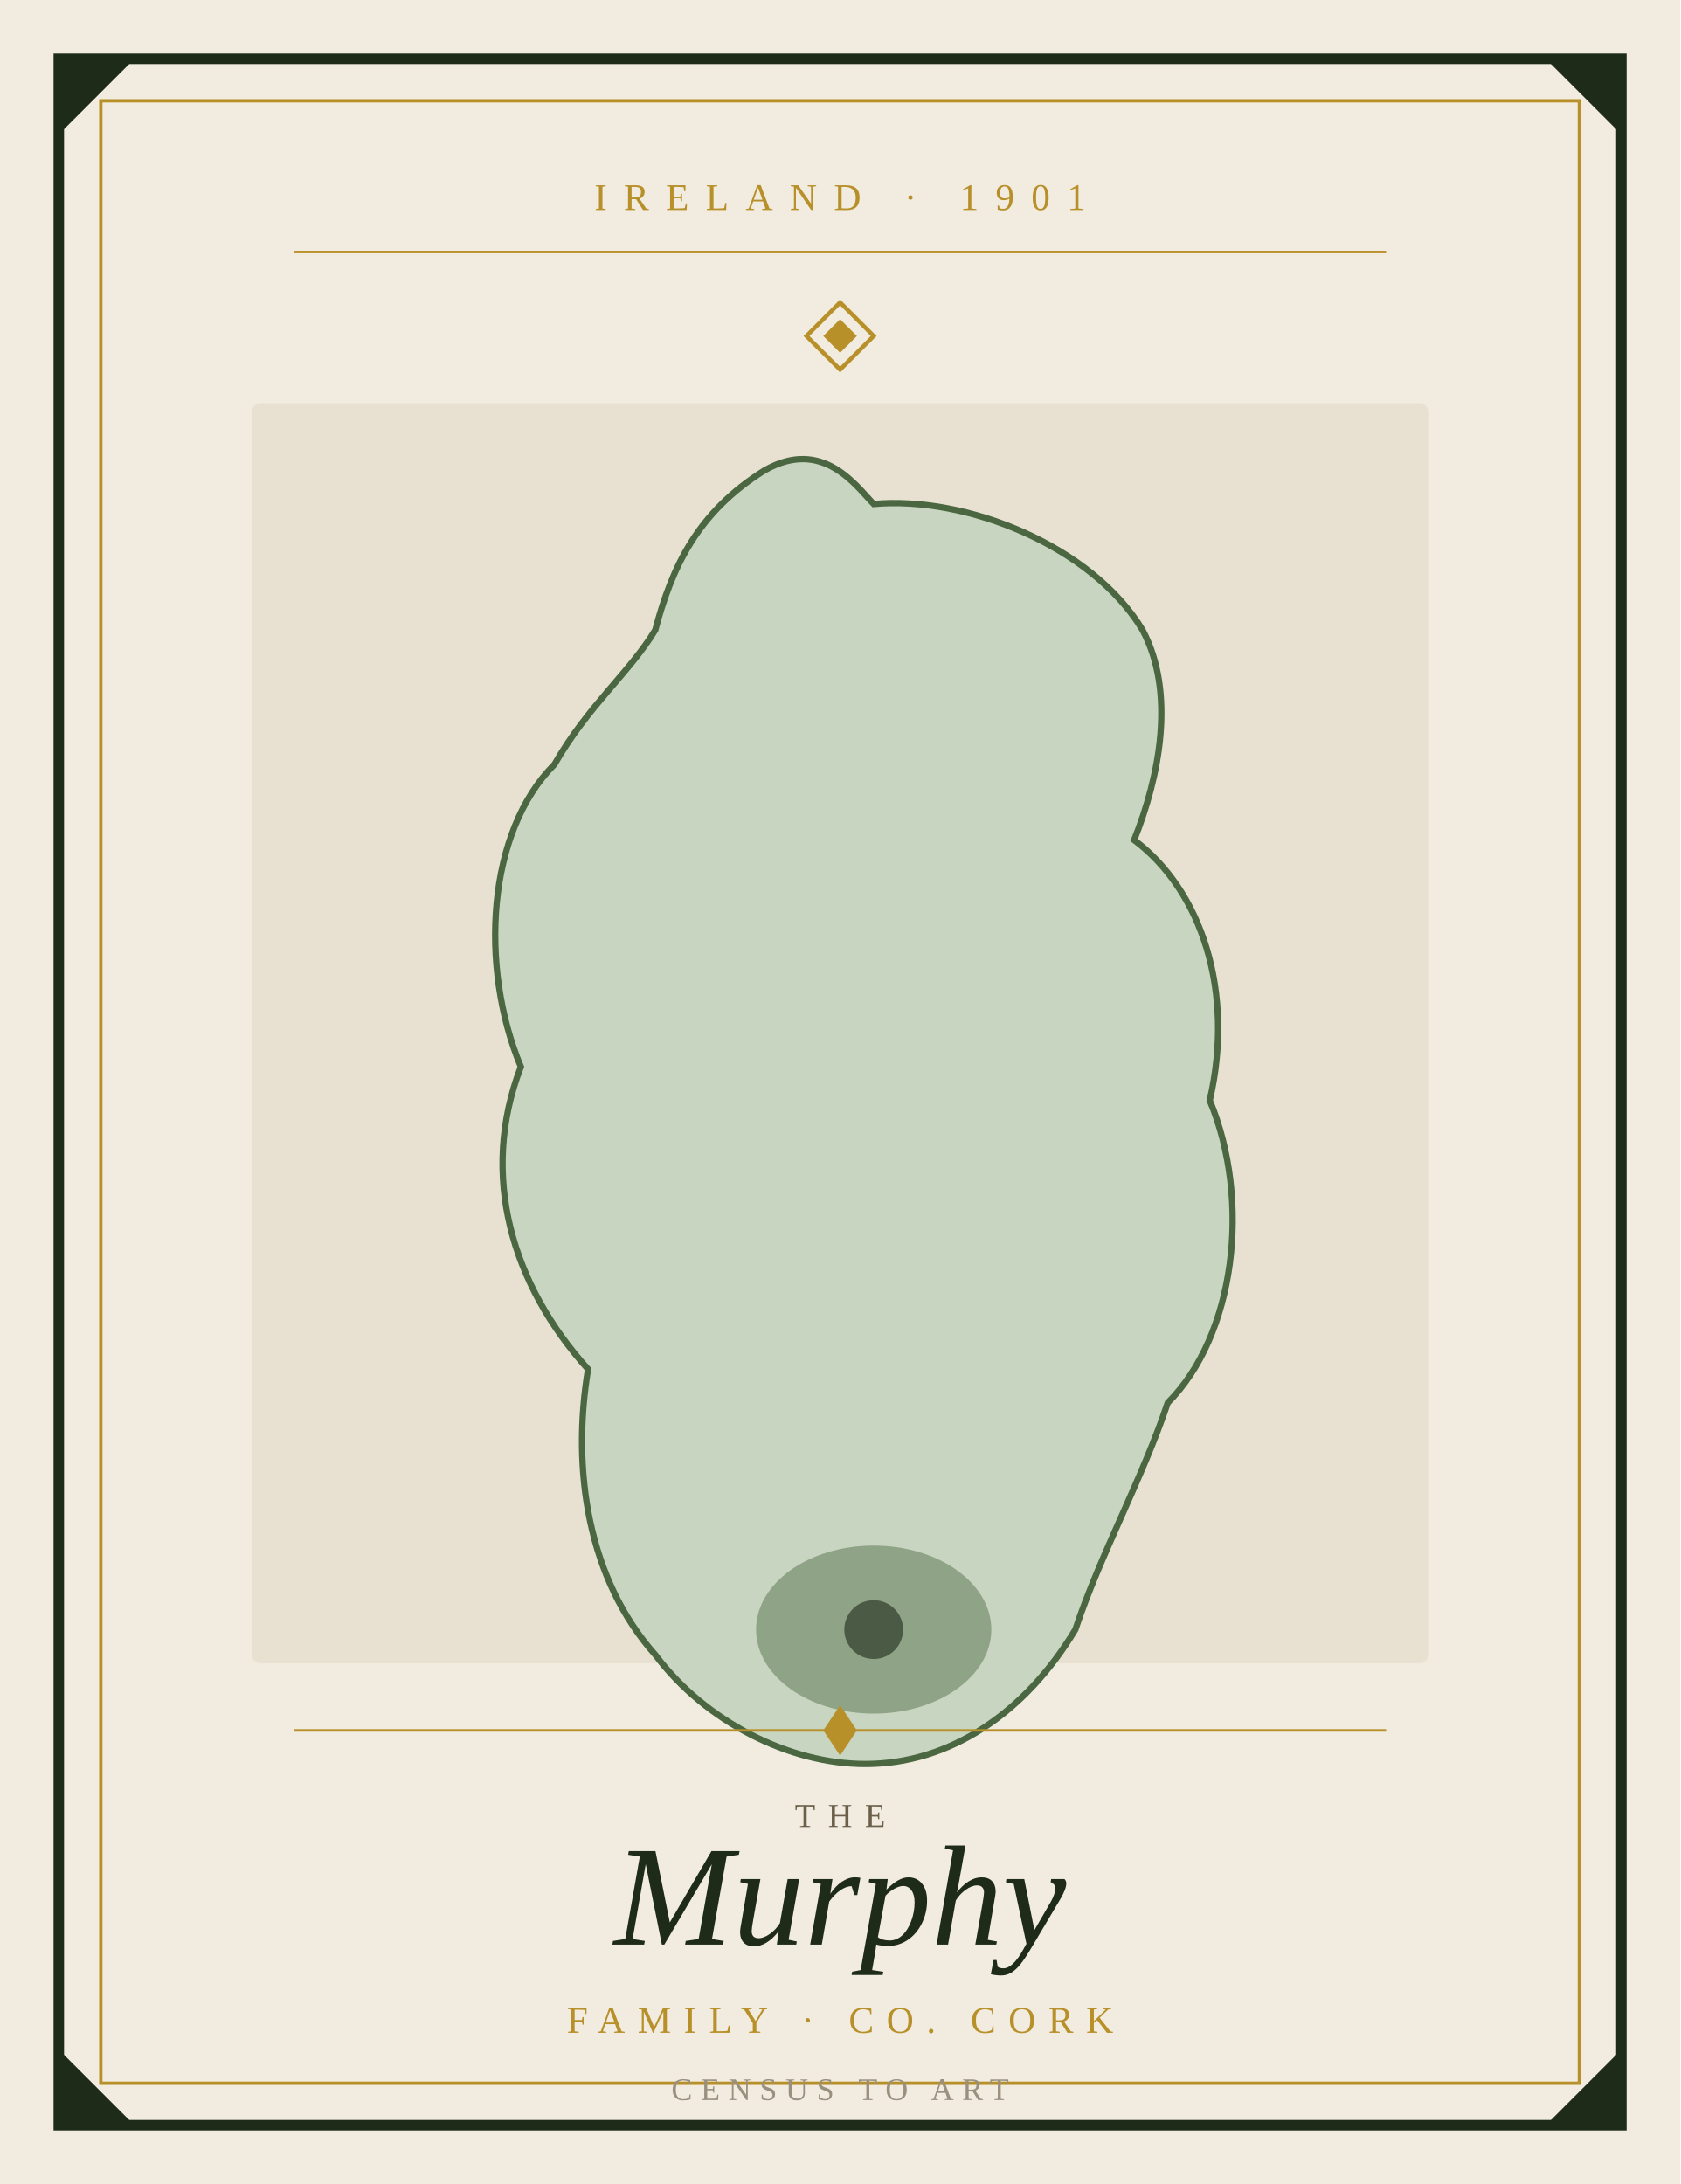
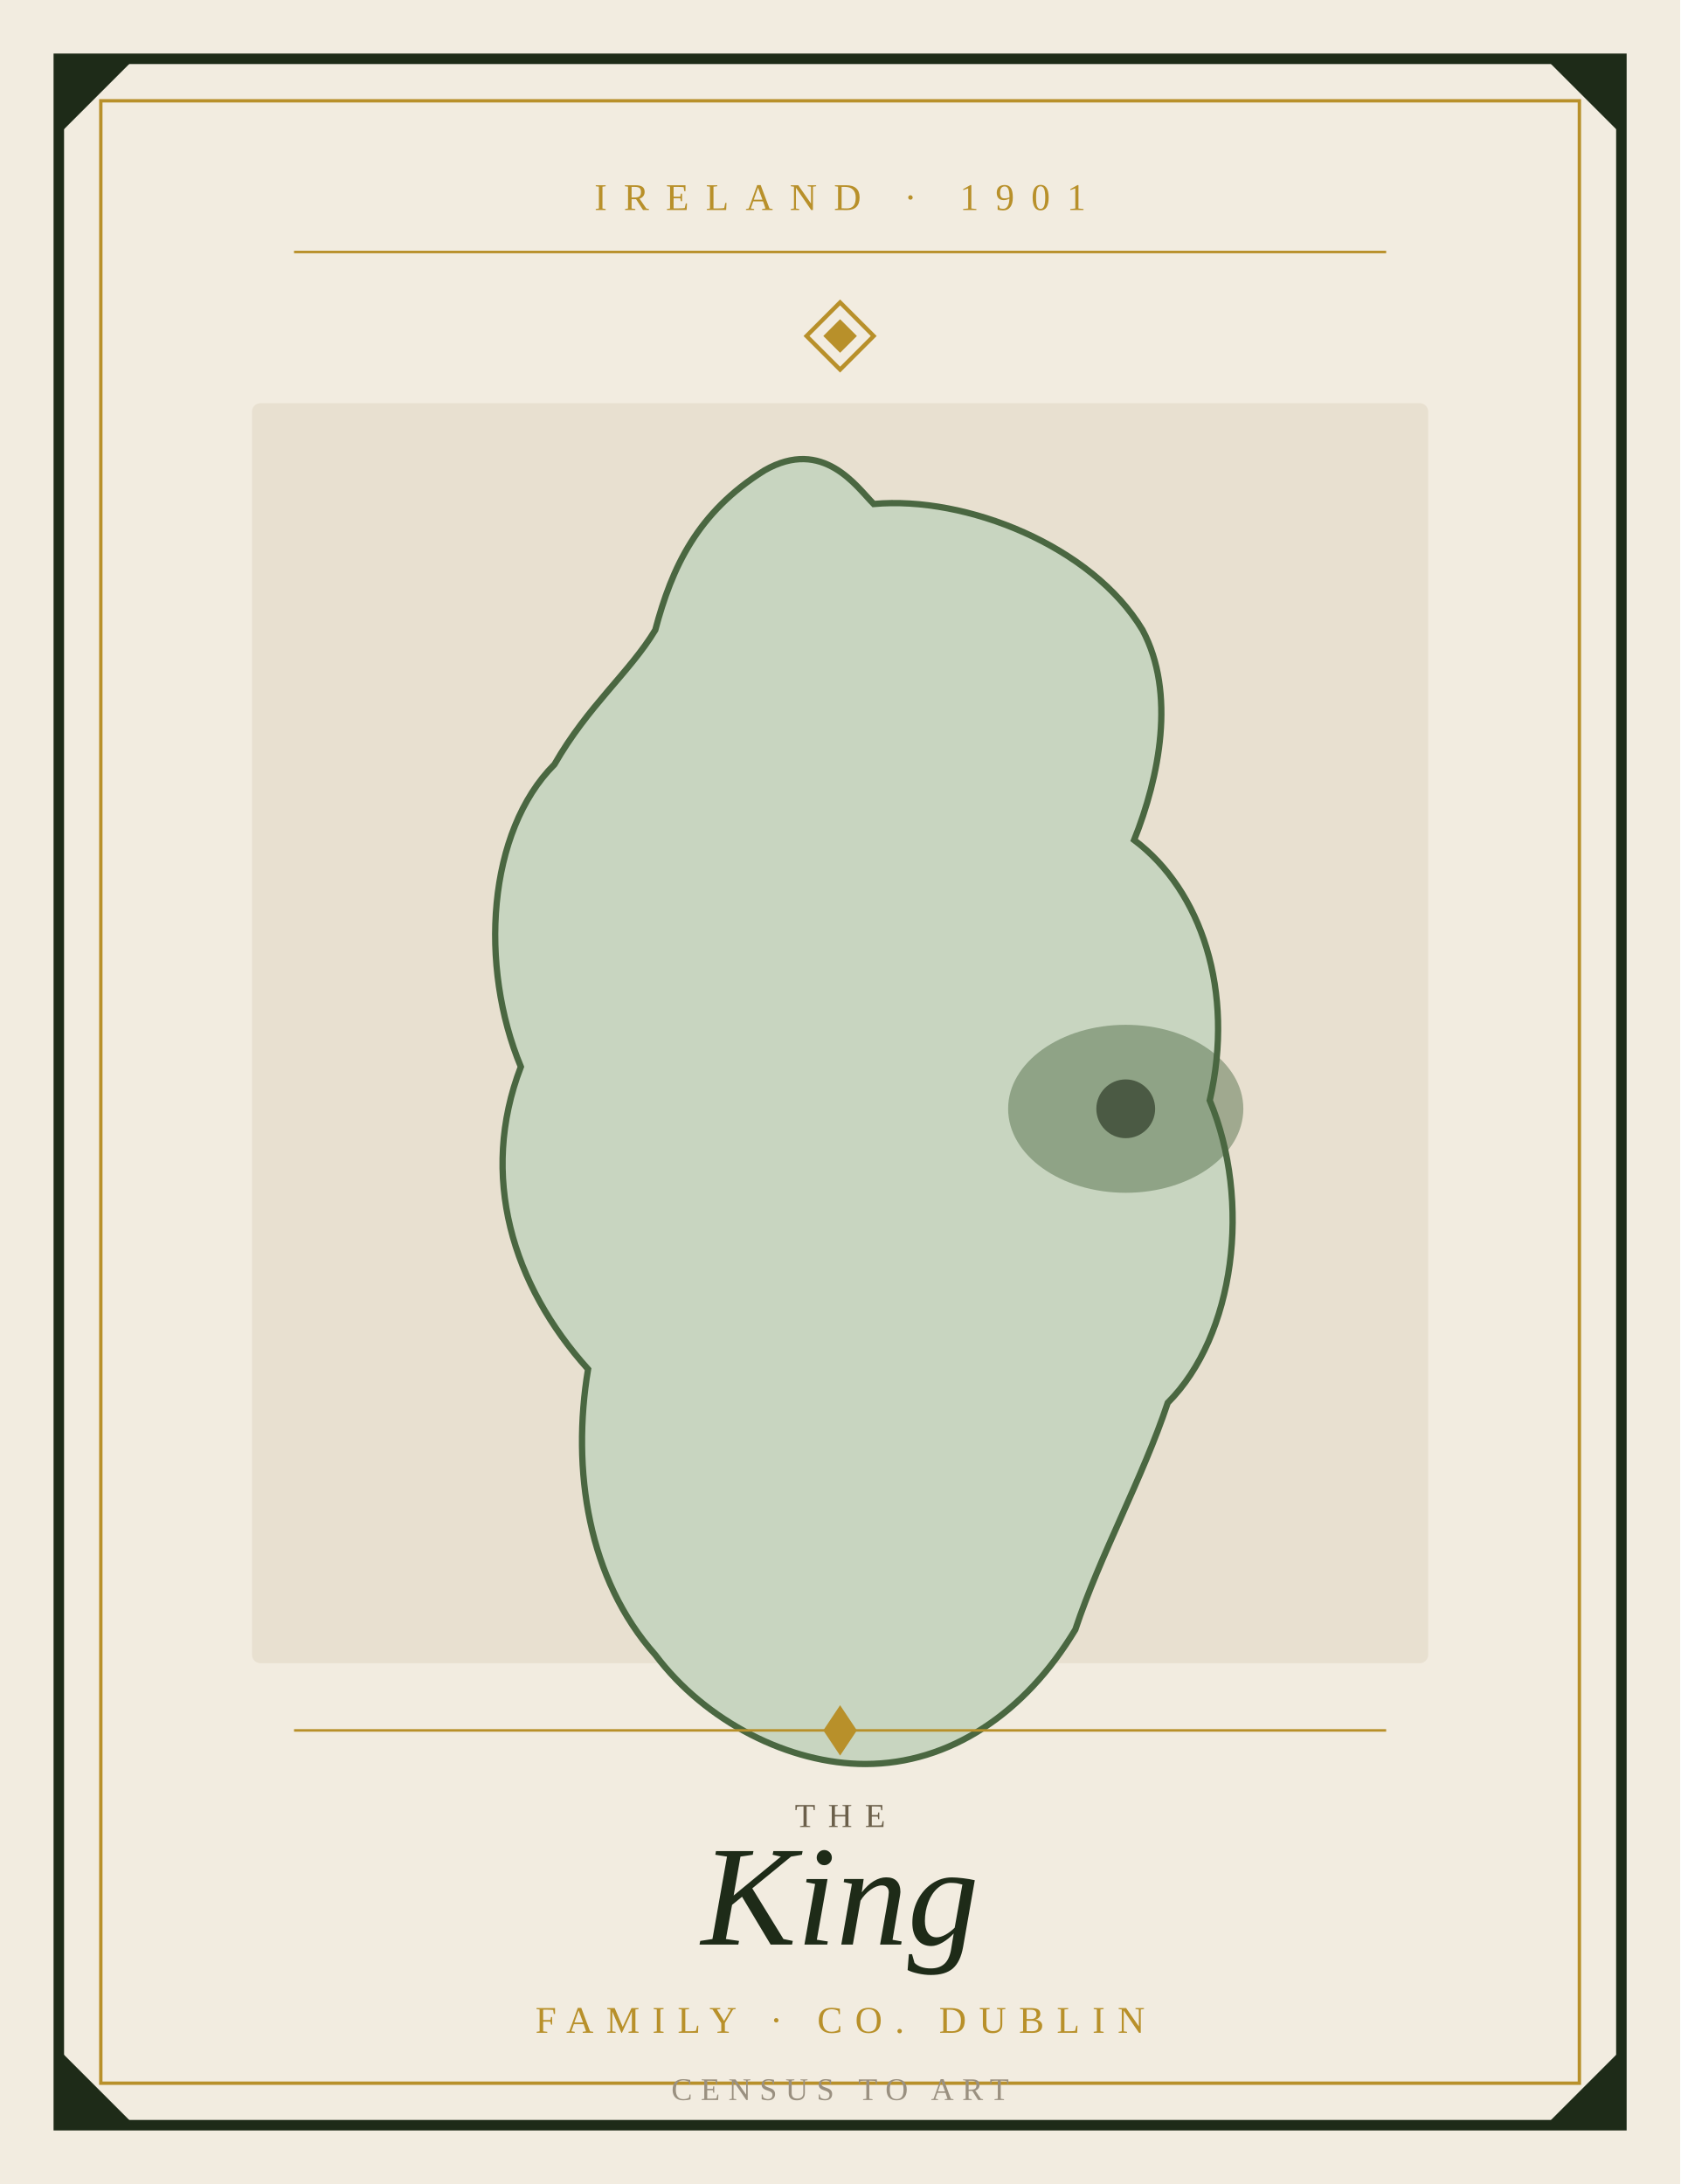
<svg xmlns="http://www.w3.org/2000/svg" viewBox="0 0 400 520" width="400" height="520">
  <rect width="400" height="520" fill="#f2ece0" />
  <rect x="14" y="14" width="372" height="492" fill="none" stroke="#1e2b18" stroke-width="2.5" />
  <rect x="24" y="24" width="352" height="472" fill="none" stroke="#b8902a" stroke-width="0.8" />
  <polygon points="14,14 32,14 14,32" fill="#1e2b18" />
  <polygon points="386,14 368,14 386,32" fill="#1e2b18" />
  <polygon points="14,506 32,506 14,488" fill="#1e2b18" />
  <polygon points="386,506 368,506 386,488" fill="#1e2b18" />
  <text x="200" y="50" text-anchor="middle" font-family="Georgia, 'Times New Roman', serif" font-size="9" letter-spacing="4" fill="#b8902a">IRELAND · 1901</text>
  <line x1="70" y1="60" x2="330" y2="60" stroke="#b8902a" stroke-width="0.6" />
  <polygon points="200,72 208,80 200,88 192,80" fill="none" stroke="#b8902a" stroke-width="1" />
  <polygon points="200,76 204,80 200,84 196,80" fill="#b8902a" />
  <rect x="60" y="96" width="280" height="300" fill="#e8e0d0" rx="2" />
  <g transform="translate(200, 250)">
    <path d="       M 8,-130 C 30,-132 60,-120 72,-100       C 80,-85 76,-65 70,-50       C 86,-38 94,-14 88,12       C 98,36 94,68 78,84       C 72,102 62,120 56,138       C 44,158 26,170 6,170       C -12,170 -32,160 -44,144       C -60,126 -64,100 -60,76       C -78,56 -86,30 -76,4       C -86,-20 -84,-52 -68,-68       C -60,-82 -50,-90 -44,-100       C -40,-115 -34,-128 -18,-138       C -4,-146 4,-134 8,-130 Z     " fill="#c8d5c0" stroke="#4a6741" stroke-width="1.5" />
-     <ellipse cx="8" cy="138" rx="28" ry="20" fill="#4a6741" fill-opacity="0.45" />
-     <circle cx="8" cy="138" r="7" fill="#1e2b18" fill-opacity="0.6" />
+     <ellipse cx="68" cy="14" rx="28" ry="20" fill="#4a6741" fill-opacity="0.45" />
+     <circle cx="68" cy="14" r="7" fill="#1e2b18" fill-opacity="0.6" />
  </g>
  <line x1="70" y1="412" x2="330" y2="412" stroke="#b8902a" stroke-width="0.6" />
  <polygon points="200,406 204,412 200,418 196,412" fill="#b8902a" />
  <text x="200" y="435" text-anchor="middle" font-family="Georgia, 'Times New Roman', serif" font-size="8" letter-spacing="3" fill="#6b5f4a">THE</text>
-   <text x="200" y="463" text-anchor="middle" font-family="Georgia, 'Times New Roman', serif" font-size="34" font-style="italic" fill="#1e2b18">Murphy</text>
-   <text x="200" y="484" text-anchor="middle" font-family="Georgia, 'Times New Roman', serif" font-size="9" letter-spacing="3" fill="#b8902a">FAMILY · CO. CORK</text>
+   <text x="200" y="463" text-anchor="middle" font-family="Georgia, 'Times New Roman', serif" font-size="34" font-style="italic" fill="#1e2b18">King</text>
+   <text x="200" y="484" text-anchor="middle" font-family="Georgia, 'Times New Roman', serif" font-size="9" letter-spacing="3" fill="#b8902a">FAMILY · CO. DUBLIN</text>
  <text x="200" y="500" text-anchor="middle" font-family="Georgia, 'Times New Roman', serif" font-size="7.5" letter-spacing="2" fill="#9a9080">CENSUS TO ART</text>
</svg>
